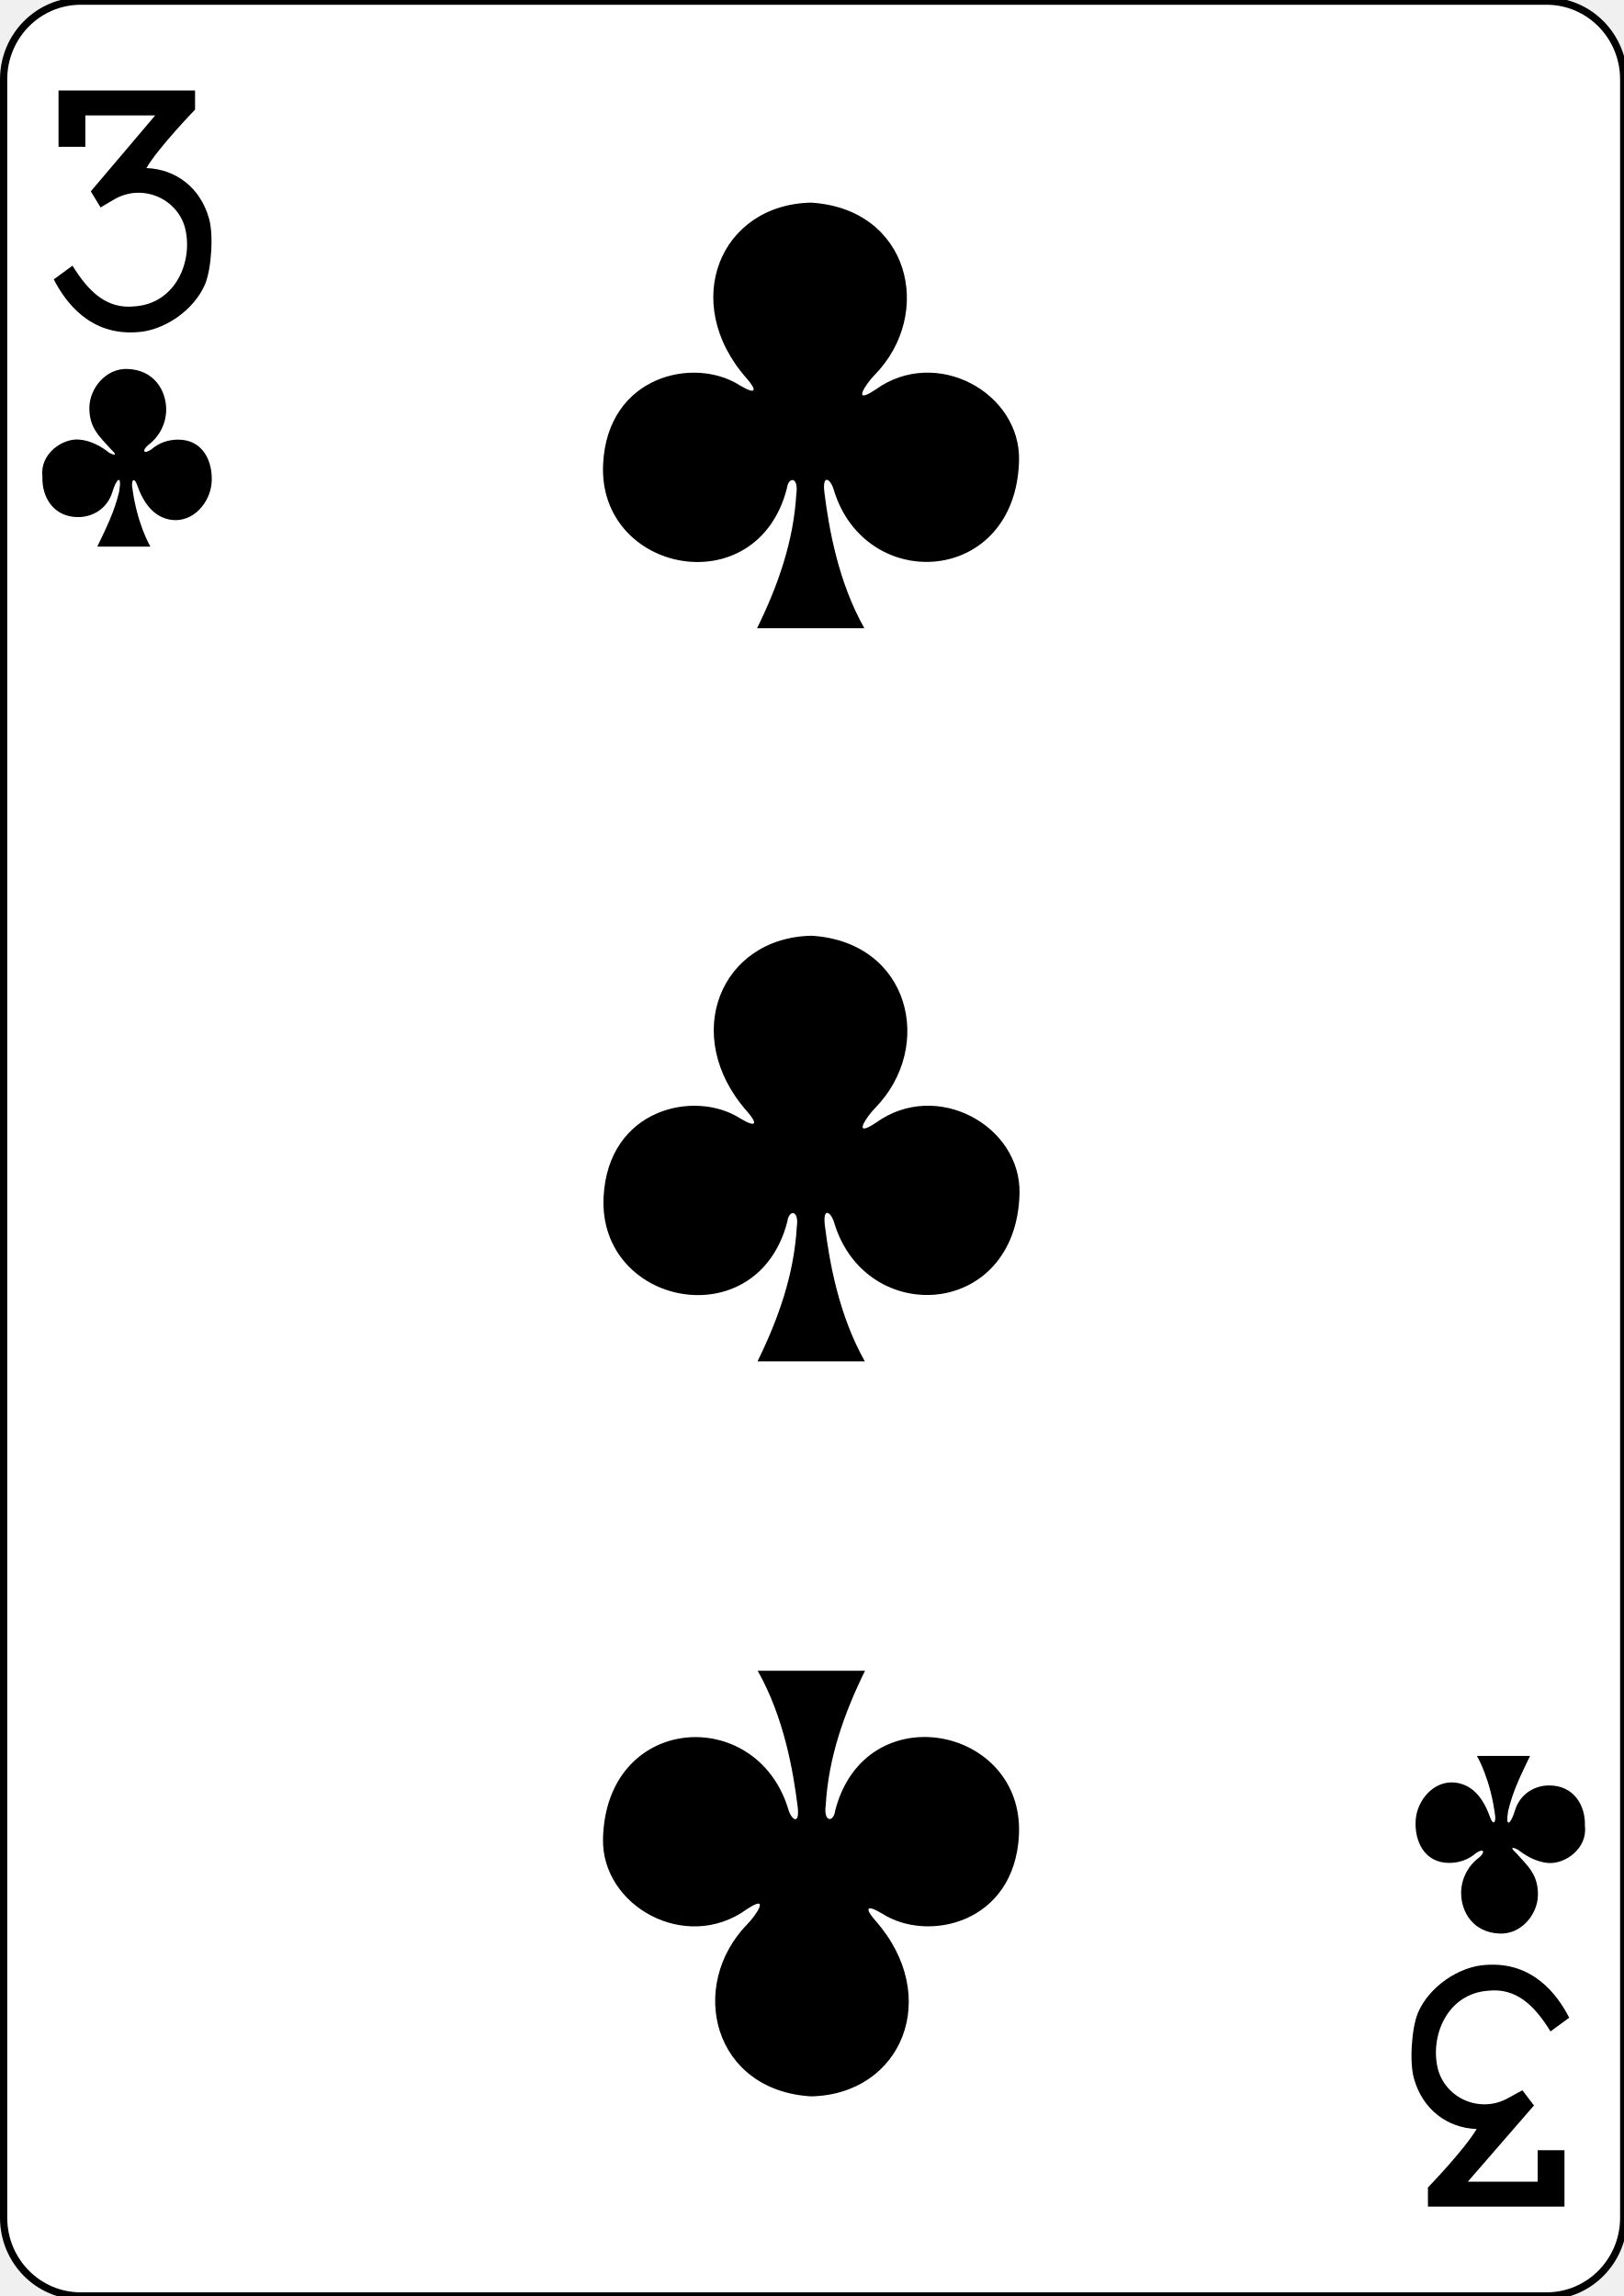
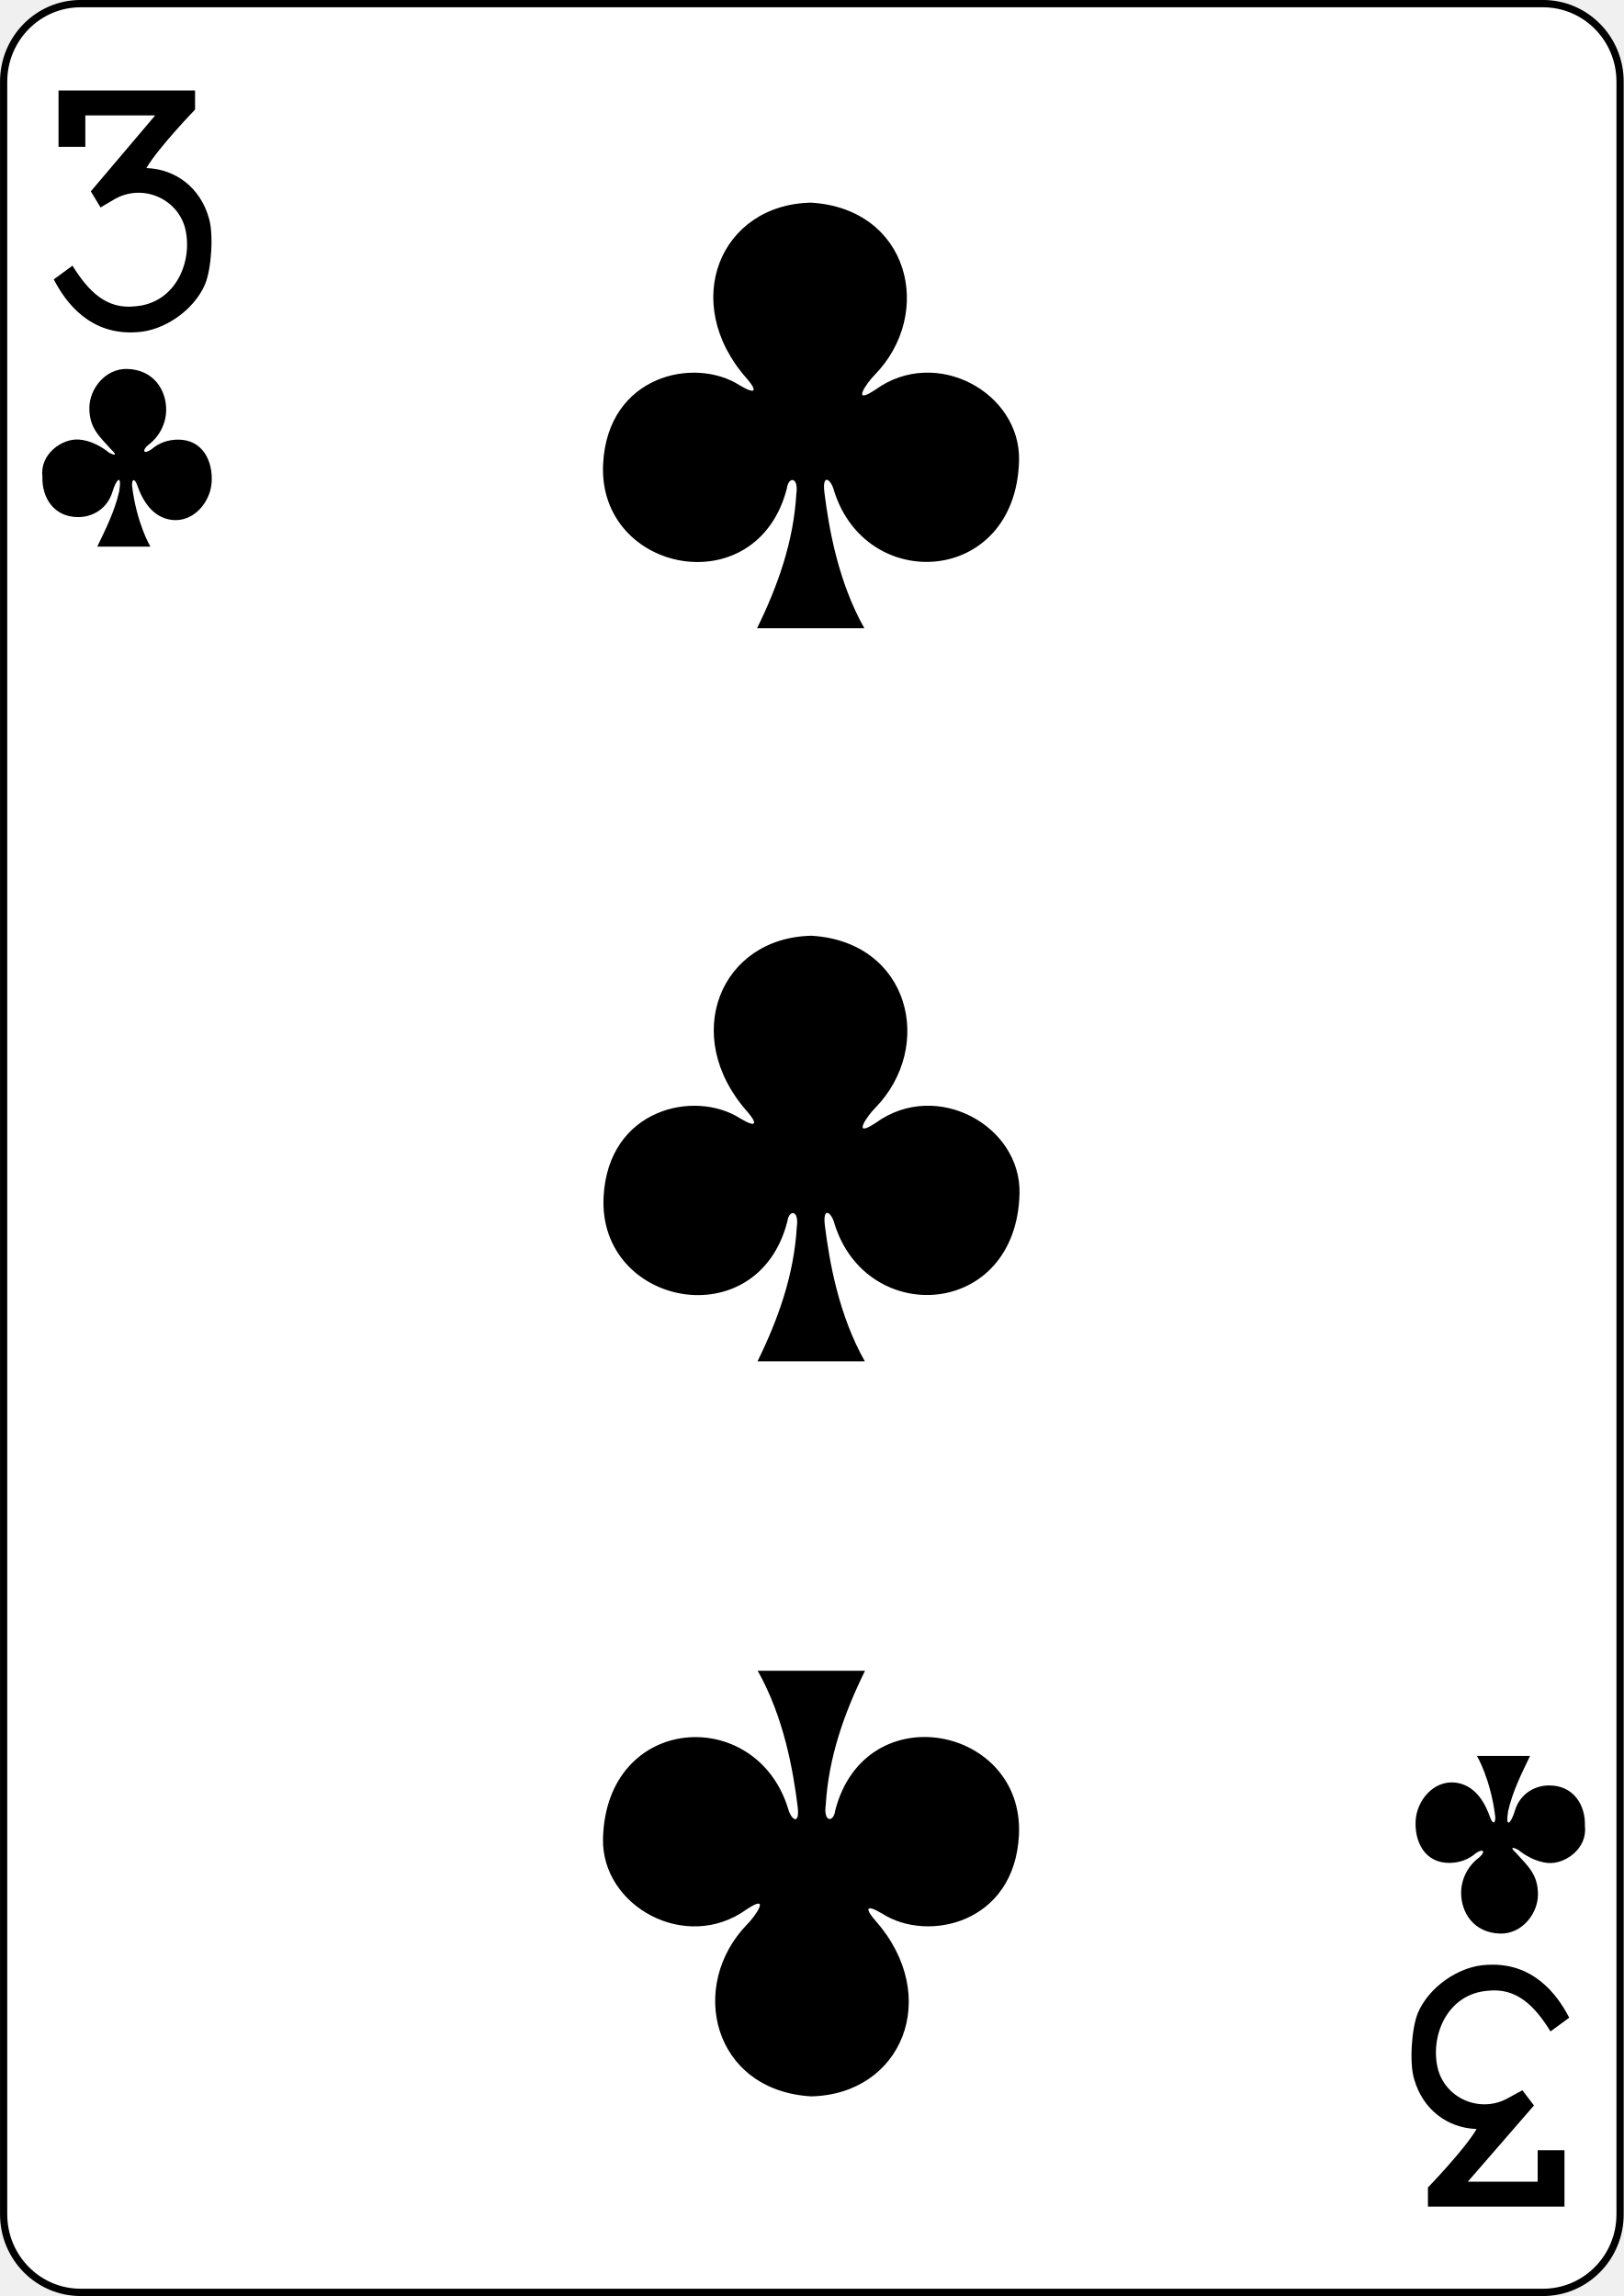
<svg xmlns="http://www.w3.org/2000/svg" width="744.094" height="1052.362" id="svg4423" version="1.1">
  <defs id="defs4425" />
  <g id="layer1">
    <g transform="translate(-1160.768,92.13511)" style="display:inline" id="g3797">
      <g id="g6673">
-         <g id="g8353" style="stroke:#000000;stroke-opacity:1" transform="matrix(3.325906,0,0,3.373401,-3564.356,-1029.916)">
+         <g id="g8353" style="stroke:#000000;stroke-opacity:1" transform="matrix(3.318414,0,0,3.364319,-3553.702,-1026.223)">
          <g id="g8890-2" style="stroke:#000000;stroke-opacity:1;display:inline" transform="translate(-5059.956,3024.952)">
            <rect ry="10.63" rx="10.63" style="fill:#ffffff;fill-opacity:1;stroke:#000000;stroke-width:0.997;stroke-miterlimit:4;stroke-opacity:1;stroke-dasharray:none;display:inline" id="rect6351-1" width="223.228" height="311.811" x="6481.158" y="-2746.811" />
            <g id="g8582-6" transform="matrix(0.3010621,0,0,0.3010621,5635.595,-1948.954)" style="stroke:#000000;stroke-opacity:1" />
          </g>
        </g>
        <g id="g6664" transform="matrix(3.365861,0,0,3.413927,-3626.591,-1047.506)">
          <path transform="matrix(0.3010621,0,0,0.3010621,575.6389,1075.997)" id="path7102-8" d="m 2836.664,-2519.891 8.461,-6.112 c 7.354,11.738 15.562,19.474 28.118,18.144 18.845,-1.267 26.649,-20.661 22.704,-35.285 -3.809,-13.103 -19.417,-19.495 -31.815,-12.498 -2.924,1.65 -6.305,3.688 -6.305,3.688 l -4.414,-7.194 29.109,-33.863 -31.59,0 0,14.016 -12.122,0 0,-25.128 61.746,0 0,8.529 c 0,0 -16.538,16.837 -22.013,26.066 13.469,0.49 24.323,8.864 28.208,22.116 2.28,6.97 1.255,22.922 -1.716,29.788 -4.961,11.463 -18.548,20.759 -30.962,21.297 -20.828,1.376 -31.893,-12.961 -37.408,-23.562 z" style="fill:#000000;fill-opacity:1;display:inline" />
          <path transform="matrix(0.3010621,0,0,0.3010621,575.6389,1075.997)" style="fill:#000000;fill-opacity:1;display:inline" d="m 3522.005,-1744.688 -8.461,6.112 c -7.354,-11.738 -15.562,-19.474 -28.118,-18.144 -18.845,1.267 -26.649,20.661 -22.704,35.285 3.809,13.103 19.417,19.495 31.815,12.498 2.924,-1.65 6.305,-3.375 6.305,-3.375 l 5.226,6.757 -29.922,33.988 31.59,0 0,-14.016 12.122,0 0,25.128 -61.746,0 0,-8.529 c 0,0 16.538,-16.837 22.013,-26.066 -13.469,-0.49 -24.323,-8.864 -28.208,-22.116 -2.28,-6.97 -1.255,-22.922 1.716,-29.788 4.961,-11.463 18.548,-20.759 30.962,-21.297 20.828,-1.376 31.893,12.961 37.408,23.562 z" id="path7118-5" />
          <path style="fill:#000000;fill-opacity:1;display:inline" d="m 1525.465,462.617 c 2.879,-5.776 4.976,-11.701 5.348,-18.037 0.342,-2.332 -1.075,-2.371 -1.288,-0.729 -4.076,15.593 -25.763,11.37 -25.017,-3.297 0.605,-11.895 12.419,-14.454 18.582,-10.565 2.434,1.433 2.296,0.575 0.968,-0.912 -9.155,-10.211 -3.61,-23.362 8.761,-23.602 13.38,0.793 16.851,14.87 8.644,23.148 -1.021,0.995 -3.284,4.191 0.123,1.956 8.287,-5.888 19.787,0.443 19.553,9.521 -0.433,16.739 -20.839,17.987 -25.203,4.006 -0.42,-1.55 -1.629,-2.329 -1.295,0.304 0.605,4.767 1.857,11.953 5.437,18.206 z" id="path3255" />
          <path id="path3257" d="m 1525.401,364.195 c 2.879,-5.776 4.976,-11.701 5.348,-18.037 0.342,-2.332 -1.075,-2.371 -1.288,-0.729 -4.076,15.593 -25.763,11.37 -25.017,-3.297 0.605,-11.895 12.419,-14.454 18.582,-10.565 2.434,1.433 2.296,0.575 0.968,-0.912 -9.155,-10.211 -3.61,-23.362 8.761,-23.602 13.38,0.793 16.851,14.87 8.644,23.148 -1.021,0.995 -3.284,4.191 0.123,1.956 8.287,-5.888 19.787,0.443 19.553,9.521 -0.433,16.739 -20.839,17.987 -25.203,4.006 -0.42,-1.55 -1.629,-2.329 -1.295,0.304 0.605,4.767 1.857,11.953 5.437,18.206 z" style="fill:#000000;fill-opacity:1;display:inline" />
          <path style="fill:#000000;fill-opacity:1;display:inline" d="m 1540.103,504.157 c -2.879,5.775 -4.976,11.701 -5.348,18.037 -0.342,2.332 1.075,2.371 1.288,0.729 4.076,-15.593 25.763,-11.37 25.017,3.296 -0.605,11.895 -12.419,14.454 -18.582,10.565 -2.434,-1.433 -2.296,-0.575 -0.968,0.912 9.155,10.211 3.61,23.362 -8.761,23.602 -13.38,-0.793 -16.851,-14.87 -8.644,-23.148 1.021,-0.995 3.284,-4.191 -0.123,-1.956 -8.287,5.888 -19.787,-0.443 -19.553,-9.521 0.433,-16.739 20.839,-17.987 25.203,-4.006 0.42,1.55 1.629,2.329 1.295,-0.304 -0.605,-4.767 -1.857,-11.953 -5.437,-18.206 z" id="path3405" />
          <path id="path3456" d="m 1435.572,353.232 c 1.192,-2.445 2.352,-4.721 2.984,-7.401 0.419,-2.528 -0.438,-1.589 -0.925,0.068 -0.721,2.297 -2.723,3.344 -4.58,3.369 -3.371,0.045 -5.053,-2.604 -4.948,-5.454 -0.368,-2.999 2.671,-5.12 4.962,-4.957 1.722,0.123 3.224,1.052 4.133,1.775 0.596,0.315 1.234,0.455 0.345,-0.358 -1.678,-1.833 -3.077,-2.964 -3.046,-5.711 0.029,-2.579 2.233,-5.268 5.155,-5.184 3.651,0.105 5.312,2.89 5.303,5.481 -0.01,1.888 -0.954,3.626 -2.411,4.703 -0.944,0.766 -0.679,1.34 0.398,0.615 1.035,-0.892 2.267,-1.283 3.545,-1.31 3.49,-0.055 4.855,2.961 4.655,5.764 -0.187,2.626 -2.423,5.328 -5.369,5.022 -2.631,-0.301 -4.013,-2.51 -4.805,-4.777 -0.262,-0.695 -0.676,-0.883 -0.664,0.153 0.608,5.057 2.492,8.204 2.505,8.202 z" style="fill:#000000;fill-opacity:1;display:inline" />
          <path id="path3484" d="m 1630.648,515.59 c -1.192,2.445 -2.352,4.721 -2.984,7.401 -0.419,2.528 0.438,1.589 0.925,-0.068 0.721,-2.297 2.723,-3.344 4.58,-3.369 3.371,-0.045 5.053,2.604 4.948,5.454 0.368,2.999 -2.671,5.12 -4.962,4.957 -1.722,-0.123 -3.224,-1.052 -4.133,-1.775 -0.596,-0.315 -1.234,-0.455 -0.345,0.358 1.678,1.833 3.077,2.964 3.046,5.711 -0.029,2.579 -2.233,5.268 -5.155,5.184 -3.651,-0.105 -5.312,-2.89 -5.303,-5.481 0.01,-1.888 0.954,-3.626 2.411,-4.703 0.944,-0.766 0.679,-1.34 -0.398,-0.615 -1.035,0.892 -2.267,1.283 -3.545,1.31 -3.49,0.055 -4.855,-2.961 -4.655,-5.764 0.187,-2.626 2.423,-5.328 5.369,-5.022 2.631,0.301 4.013,2.51 4.805,4.777 0.262,0.695 0.676,0.883 0.664,-0.153 -0.608,-5.057 -2.492,-8.204 -2.505,-8.202 z" style="fill:#000000;fill-opacity:1;display:inline" />
        </g>
      </g>
    </g>
  </g>
</svg>
